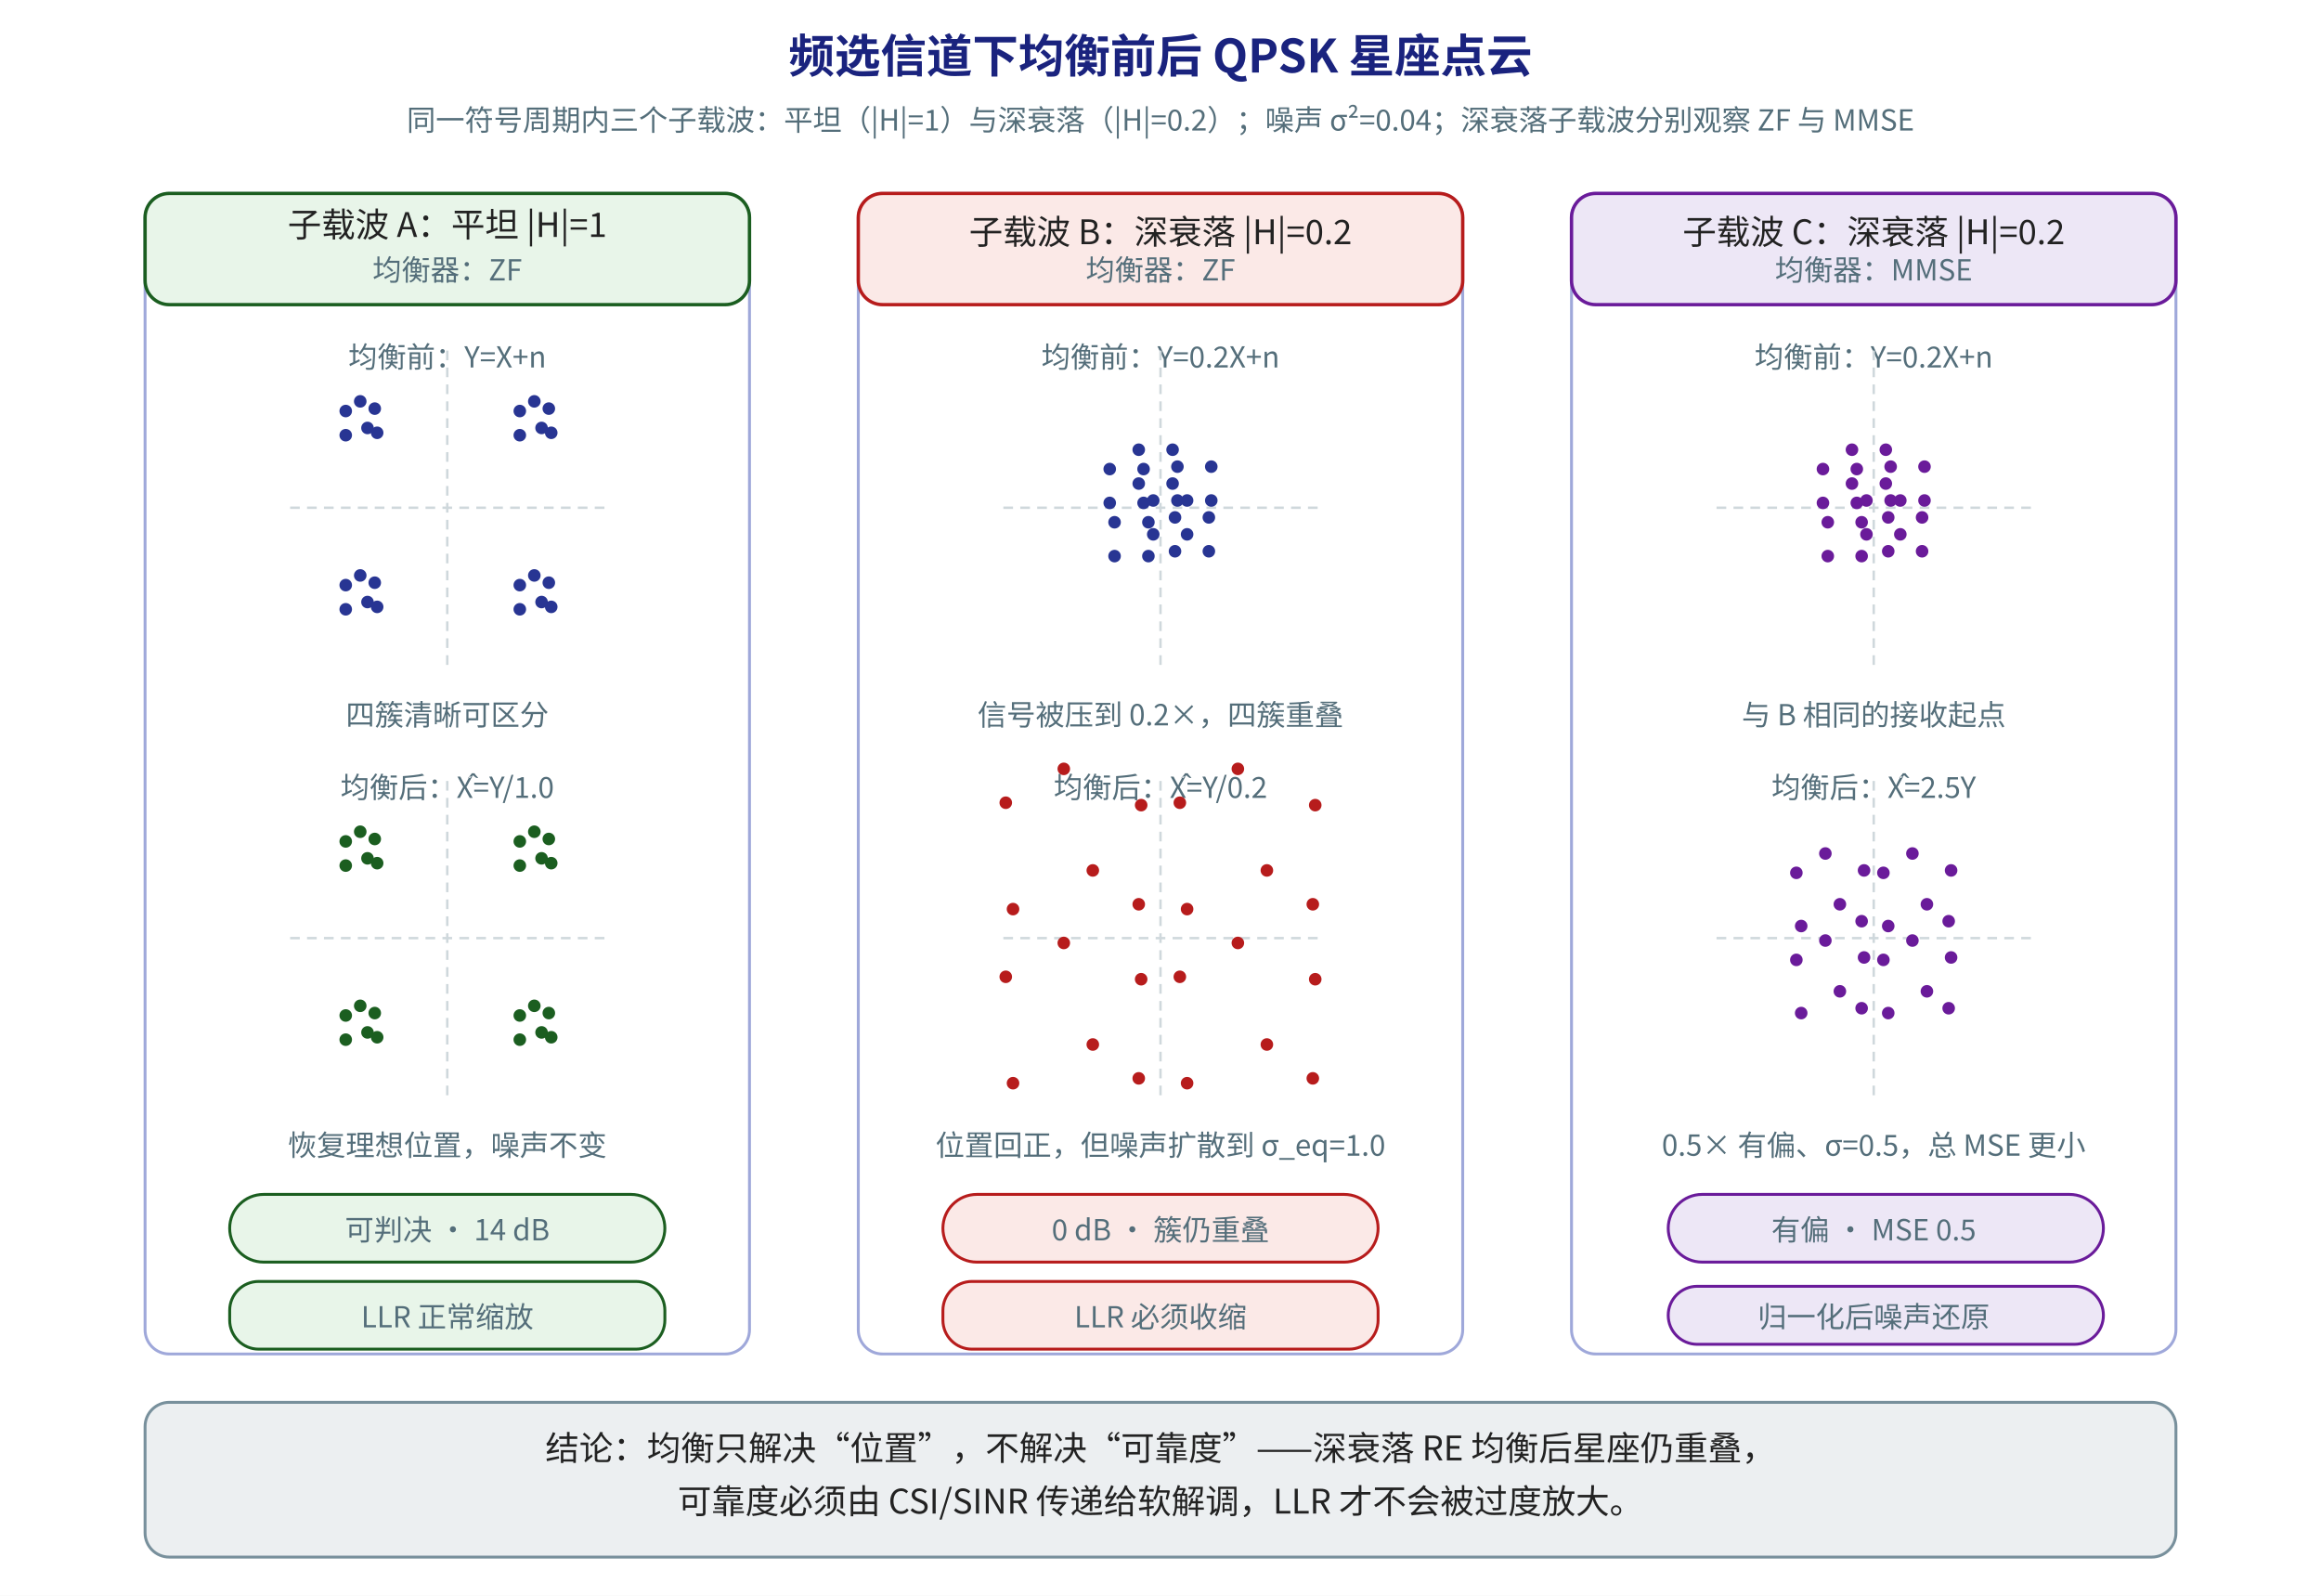
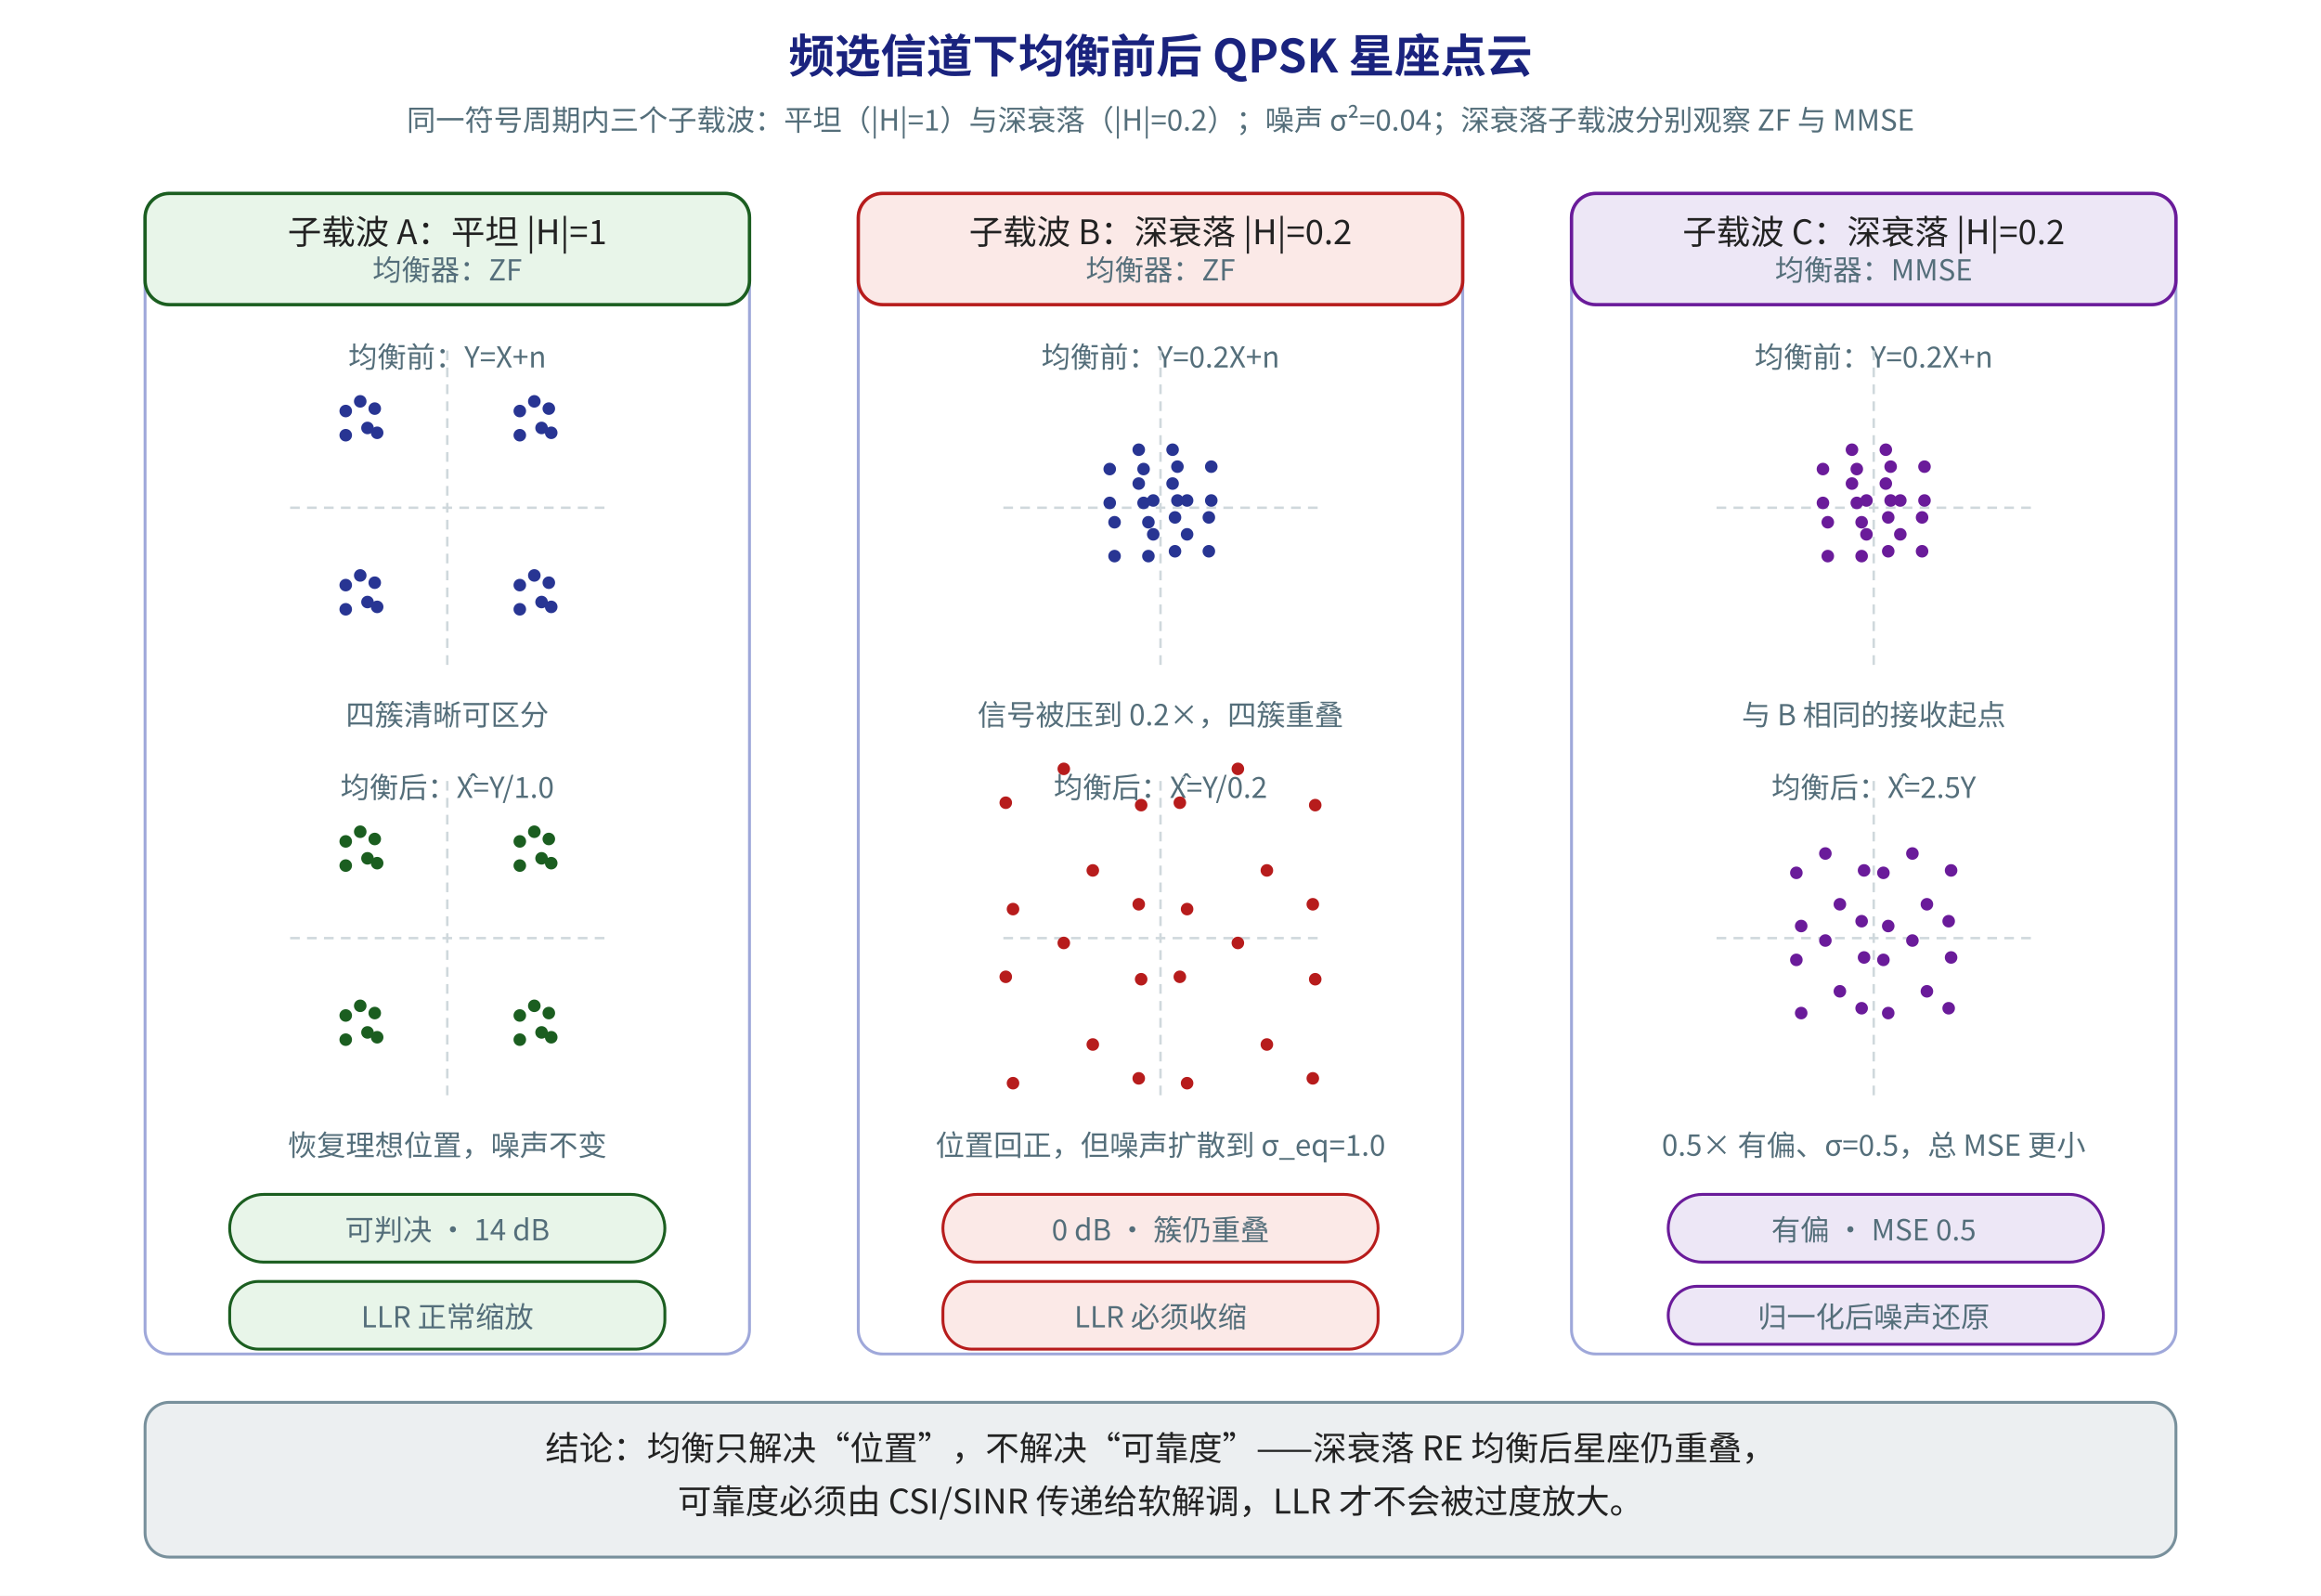
<svg xmlns="http://www.w3.org/2000/svg" viewBox="0 0 960 660" width="960" height="660">
  <rect width="960" height="660" fill="#ffffff" />
  <style>
.title { font-family: "Noto Sans CJK SC", "Droid Sans Fallback", sans-serif; font-size: 19px; font-weight: bold; fill: #1A237E; }
.label { font-family: "Noto Sans CJK SC", "Droid Sans Fallback", sans-serif; font-size: 14px; fill: #222; }
.small { font-family: "Noto Sans CJK SC", "Droid Sans Fallback", sans-serif; font-size: 12px; fill: #546E7A; }
.mono { font-family: "DejaVu Sans Mono", monospace; font-size: 13px; fill: #37474F; }
.card { fill: #FFFFFF; stroke: #9FA8DA; stroke-width: 1.2; }
.head-a { fill: #E8F5E9; stroke: #1B5E20; stroke-width: 1.4; }
.head-b { fill: #FBE9E7; stroke: #B71C1C; stroke-width: 1.4; }
.head-c { fill: #EDE7F6; stroke: #6A1B9A; stroke-width: 1.4; }
.badge-a { fill: #E8F5E9; stroke: #1B5E20; stroke-width: 1.2; }
.badge-b { fill: #FBE9E7; stroke: #B71C1C; stroke-width: 1.2; }
.badge-c { fill: #EDE7F6; stroke: #6A1B9A; stroke-width: 1.2; }
.axis { stroke: #CFD8DC; stroke-width: 1; stroke-dasharray: 4,3; }
.dot { fill: #283593; }
.dot-zf { fill: #B71C1C; }
.dot-mmse { fill: #6A1B9A; }
.dot-ok { fill: #1B5E20; }
.arrow { stroke: #455A64; stroke-width: 1.6; fill: none; }
</style>
  <text x="480" y="30" text-anchor="middle" class="title">频选信道下均衡前后 QPSK 星座点云</text>
  <text x="480" y="54" text-anchor="middle" class="small">同一符号周期内三个子载波：平坦（|H|=1）与深衰落（|H|=0.2）；噪声 σ²=0.04；深衰落子载波分别观察 ZF 与 MMSE</text>
  <defs>
    <g id="c1">
      <circle cx="-6" cy="-4" r="2.6" />
      <circle cx="7" cy="5" r="2.6" />
      <circle cx="-6" cy="6" r="2.6" />
      <circle cx="6" cy="-5" r="2.6" />
      <circle cx="0" cy="-8" r="2.6" />
      <circle cx="3" cy="3" r="2.6" />
    </g>
    <g id="c2">
      <circle cx="-14" cy="-9" r="2.6" />
      <circle cx="13" cy="11" r="2.6" />
      <circle cx="-12" cy="13" r="2.6" />
      <circle cx="14" cy="-10" r="2.6" />
      <circle cx="-2" cy="-17" r="2.6" />
      <circle cx="4" cy="4" r="2.6" />
    </g>
    <g id="c3">
      <circle cx="-28" cy="-20" r="2.6" />
      <circle cx="27" cy="22" r="2.6" />
      <circle cx="-25" cy="24" r="2.6" />
      <circle cx="28" cy="-19" r="2.6" />
      <circle cx="-4" cy="-34" r="2.6" />
      <circle cx="8" cy="8" r="2.6" />
    </g>
  </defs>
  <rect x="60" y="80" width="250" height="480" rx="10" class="card" />
  <rect x="60" y="80" width="250" height="46" rx="10" class="head-a" />
-   <text x="185" y="98" text-anchor="middle" class="label" fill="#1B5E20">子载波 A：平坦 |H|=1</text>
+   <text x="185" y="101" text-anchor="middle" class="label" fill="#1B5E20">子载波 A：平坦 |H|=1</text>
  <text x="185" y="116" text-anchor="middle" class="small" fill="#1B5E20">均衡器：ZF</text>
  <text x="185" y="152" text-anchor="middle" class="small">均衡前：Y=X+n</text>
  <line x1="120" y1="210" x2="250" y2="210" class="axis" />
  <line x1="185" y1="145" x2="185" y2="275" class="axis" />
  <use href="#c1" transform="translate(149,174)" class="dot" />
  <use href="#c1" transform="translate(221,174)" class="dot" />
  <use href="#c1" transform="translate(149,246)" class="dot" />
  <use href="#c1" transform="translate(221,246)" class="dot" />
  <text x="185" y="300" text-anchor="middle" class="small">四簇清晰可区分</text>
  <text x="185" y="330" text-anchor="middle" class="small">均衡后：X̂=Y/1.0</text>
  <line x1="120" y1="388" x2="250" y2="388" class="axis" />
  <line x1="185" y1="323" x2="185" y2="453" class="axis" />
  <use href="#c1" transform="translate(149,352)" class="dot-ok" />
  <use href="#c1" transform="translate(221,352)" class="dot-ok" />
  <use href="#c1" transform="translate(149,424)" class="dot-ok" />
  <use href="#c1" transform="translate(221,424)" class="dot-ok" />
  <text x="185" y="478" text-anchor="middle" class="small">恢复理想位置，噪声不变</text>
  <rect x="95" y="494" width="180" height="28" rx="14" class="badge-a" />
  <text x="185" y="513" text-anchor="middle" class="small" fill="#1B5E20">可判决 · 14 dB</text>
  <rect x="95" y="530" width="180" height="28" rx="12" class="badge-a" />
  <text x="185" y="549" text-anchor="middle" class="small" fill="#1B5E20">LLR 正常缩放</text>
  <rect x="355" y="80" width="250" height="480" rx="10" class="card" />
  <rect x="355" y="80" width="250" height="46" rx="10" class="head-b" />
  <text x="480" y="101" text-anchor="middle" class="label" fill="#B71C1C">子载波 B：深衰落 |H|=0.2</text>
  <text x="480" y="116" text-anchor="middle" class="small" fill="#B71C1C">均衡器：ZF</text>
  <text x="480" y="152" text-anchor="middle" class="small">均衡前：Y=0.2X+n</text>
  <line x1="415" y1="210" x2="545" y2="210" class="axis" />
  <line x1="480" y1="145" x2="480" y2="275" class="axis" />
  <use href="#c2" transform="translate(473,203)" class="dot" />
  <use href="#c2" transform="translate(487,203)" class="dot" />
  <use href="#c2" transform="translate(473,217)" class="dot" />
  <use href="#c2" transform="translate(487,217)" class="dot" />
  <text x="480" y="300" text-anchor="middle" class="small">信号被压到 0.2×，四簇重叠</text>
  <text x="480" y="330" text-anchor="middle" class="small">均衡后：X̂=Y/0.2</text>
  <line x1="415" y1="388" x2="545" y2="388" class="axis" />
  <line x1="480" y1="323" x2="480" y2="453" class="axis" />
  <use href="#c3" transform="translate(444,352)" class="dot-zf" />
  <use href="#c3" transform="translate(516,352)" class="dot-zf" />
  <use href="#c3" transform="translate(444,424)" class="dot-zf" />
  <use href="#c3" transform="translate(516,424)" class="dot-zf" />
  <text x="480" y="478" text-anchor="middle" class="small">位置回正，但噪声扩散到 σ_eq=1.0</text>
  <rect x="390" y="494" width="180" height="28" rx="14" class="badge-b" />
  <text x="480" y="513" text-anchor="middle" class="small" fill="#B71C1C">0 dB · 簇仍重叠</text>
  <rect x="390" y="530" width="180" height="28" rx="12" class="badge-b" />
  <text x="480" y="549" text-anchor="middle" class="small" fill="#B71C1C">LLR 必须收缩</text>
  <rect x="650" y="80" width="250" height="480" rx="10" class="card" />
  <rect x="650" y="80" width="250" height="46" rx="10" class="head-c" />
  <text x="775" y="101" text-anchor="middle" class="label" fill="#6A1B9A">子载波 C：深衰落 |H|=0.2</text>
  <text x="775" y="116" text-anchor="middle" class="small" fill="#6A1B9A">均衡器：MMSE</text>
  <text x="775" y="152" text-anchor="middle" class="small">均衡前：Y=0.2X+n</text>
  <line x1="710" y1="210" x2="840" y2="210" class="axis" />
  <line x1="775" y1="145" x2="775" y2="275" class="axis" />
  <use href="#c2" transform="translate(768,203)" class="dot-mmse" />
  <use href="#c2" transform="translate(782,203)" class="dot-mmse" />
  <use href="#c2" transform="translate(768,217)" class="dot-mmse" />
  <use href="#c2" transform="translate(782,217)" class="dot-mmse" />
  <text x="775" y="300" text-anchor="middle" class="small">与 B 相同的接收起点</text>
  <text x="775" y="330" text-anchor="middle" class="small">均衡后：X̂=2.5Y</text>
  <line x1="710" y1="388" x2="840" y2="388" class="axis" />
  <line x1="775" y1="323" x2="775" y2="453" class="axis" />
  <use href="#c2" transform="translate(757,370)" class="dot-mmse" />
  <use href="#c2" transform="translate(793,370)" class="dot-mmse" />
  <use href="#c2" transform="translate(757,406)" class="dot-mmse" />
  <use href="#c2" transform="translate(793,406)" class="dot-mmse" />
  <text x="775" y="478" text-anchor="middle" class="small">0.5× 有偏、σ=0.5，总 MSE 更小</text>
  <rect x="690" y="494" width="180" height="28" rx="14" class="badge-c" />
  <text x="775" y="513" text-anchor="middle" class="small" fill="#6A1B9A">有偏 · MSE 0.5</text>
  <rect x="690" y="532" width="180" height="24" rx="12" class="badge-c" />
  <text x="775" y="549" text-anchor="middle" class="small" fill="#6A1B9A">归一化后噪声还原</text>
  <rect x="60" y="580" width="840" height="64" rx="10" fill="#ECEFF1" stroke="#78909C" stroke-width="1.2" />
  <text x="480" y="604" text-anchor="middle" class="label">结论：均衡只解决“位置”，不解决“可靠度”——深衰落 RE 均衡后星座仍重叠，</text>
  <text x="480" y="626" text-anchor="middle" class="label">可靠度必须由 CSI/SINR 传递给软解调，LLR 才不会被过度放大。</text>
</svg>
